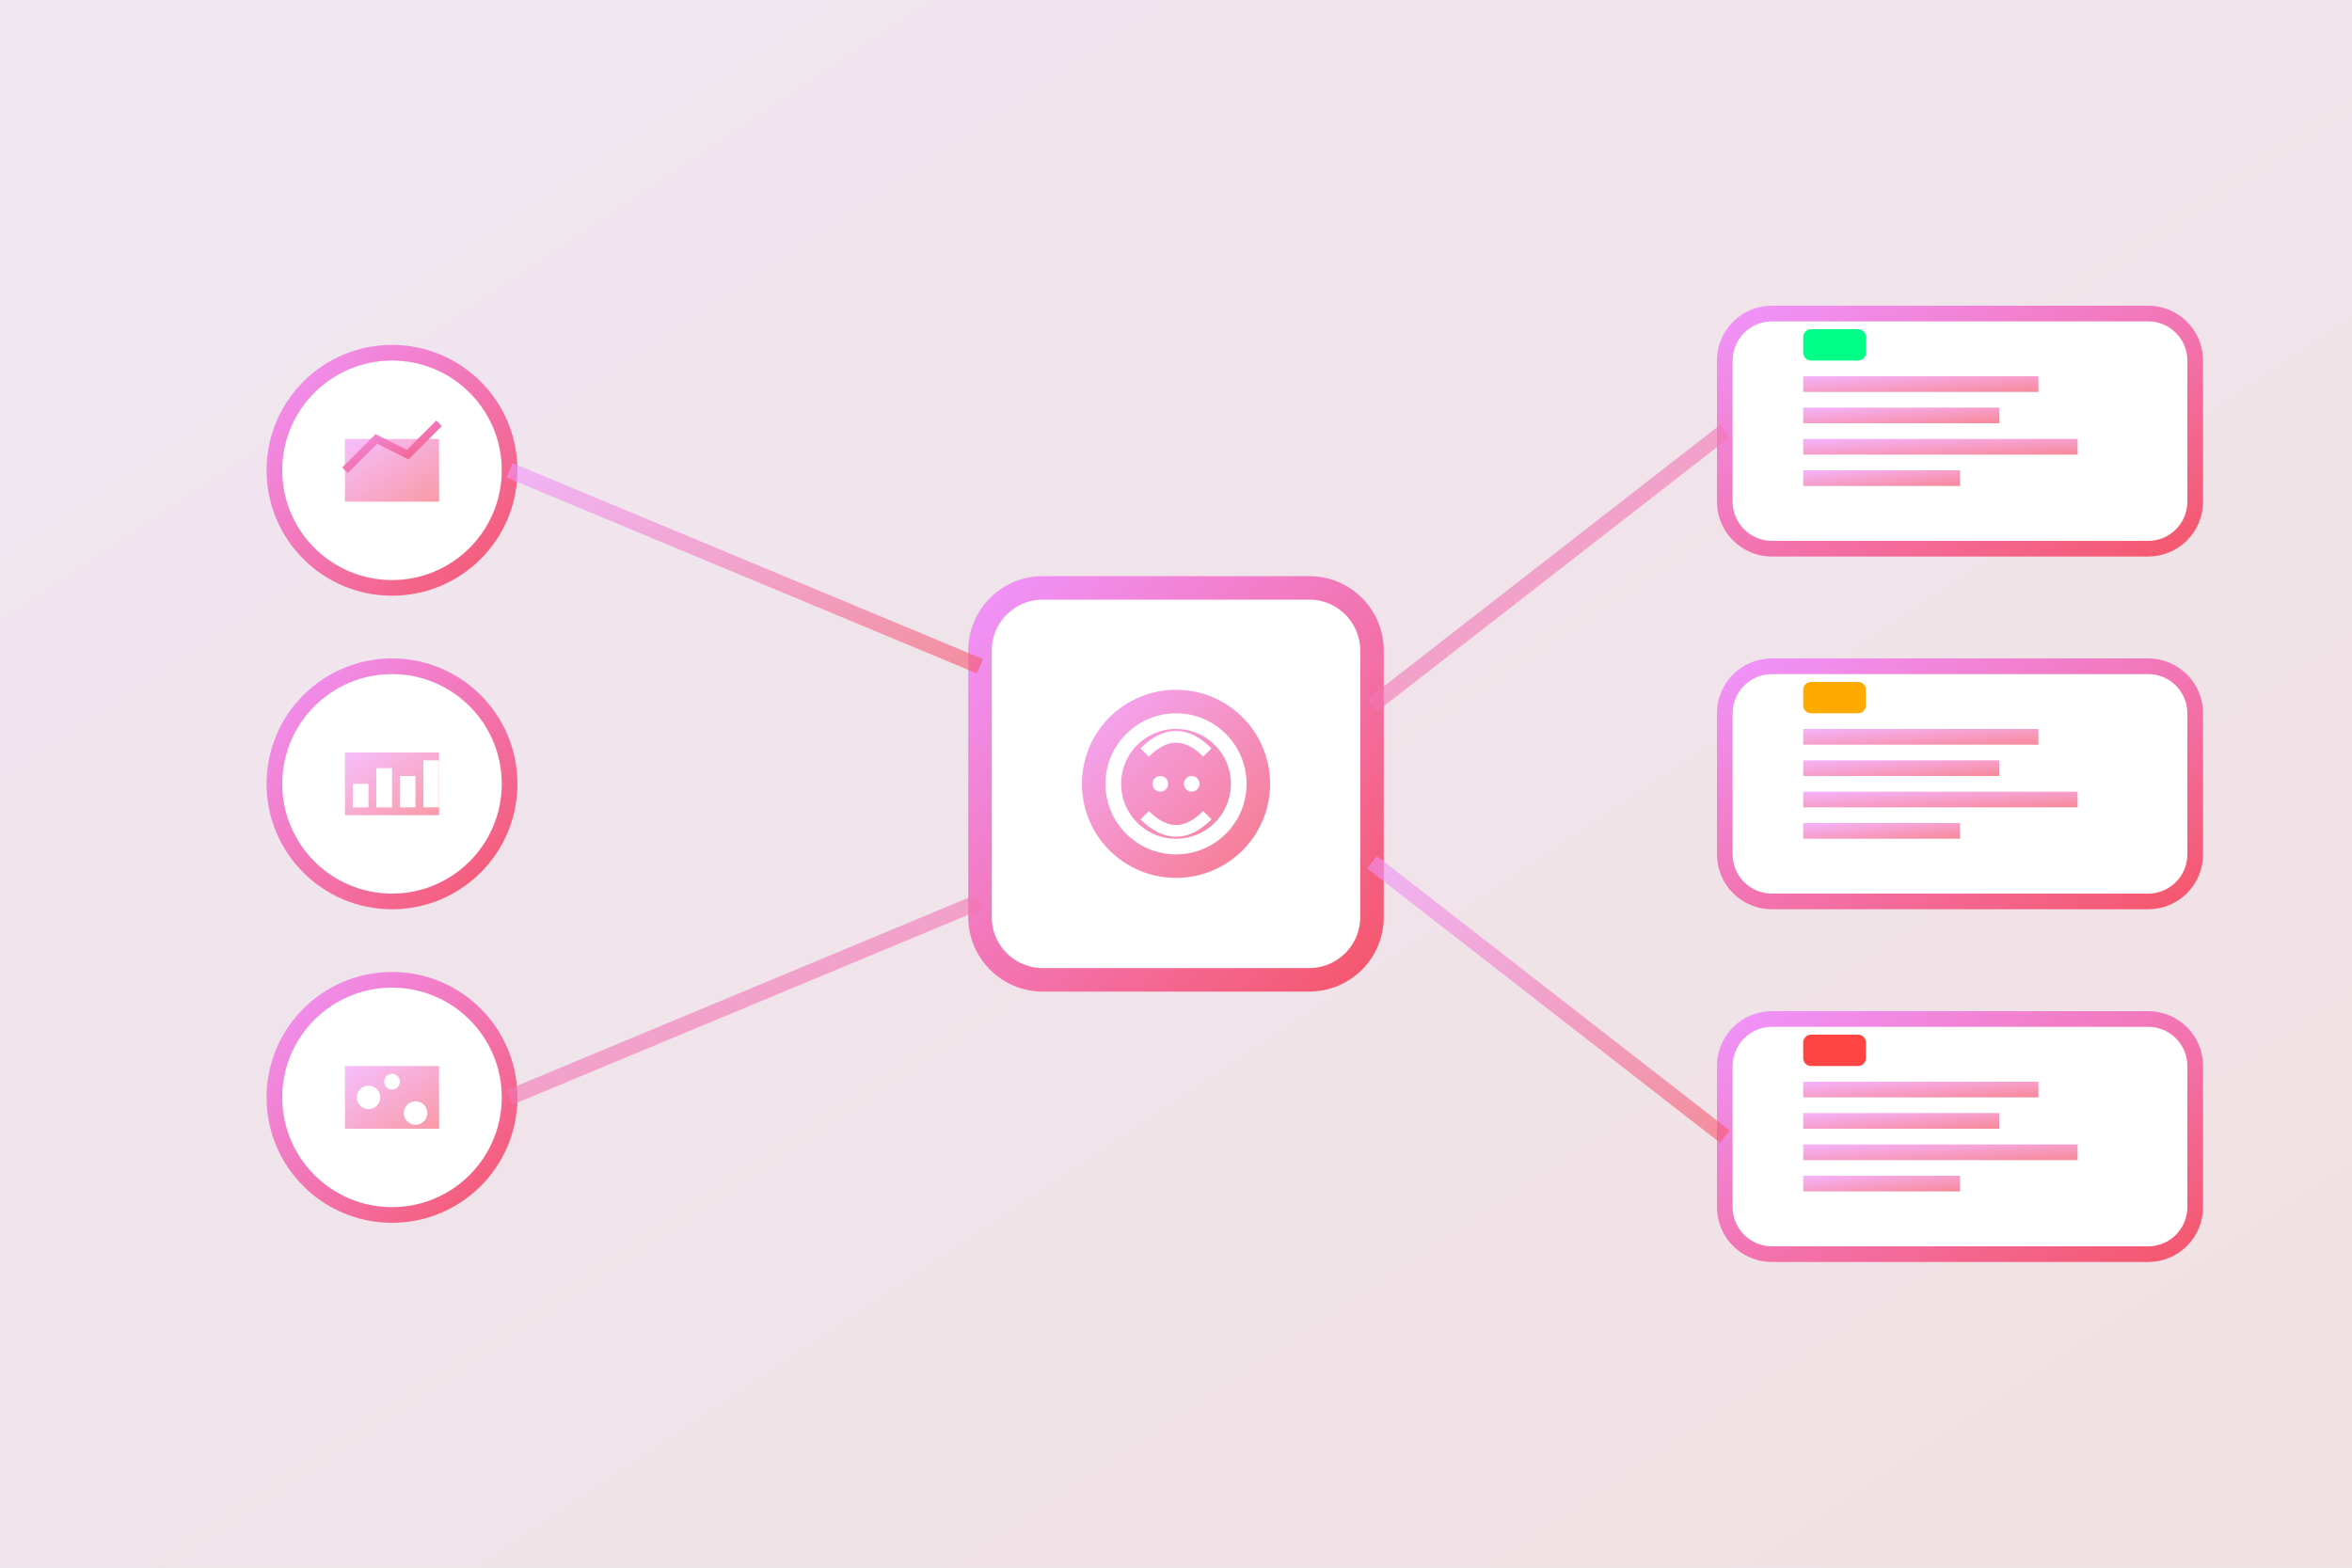
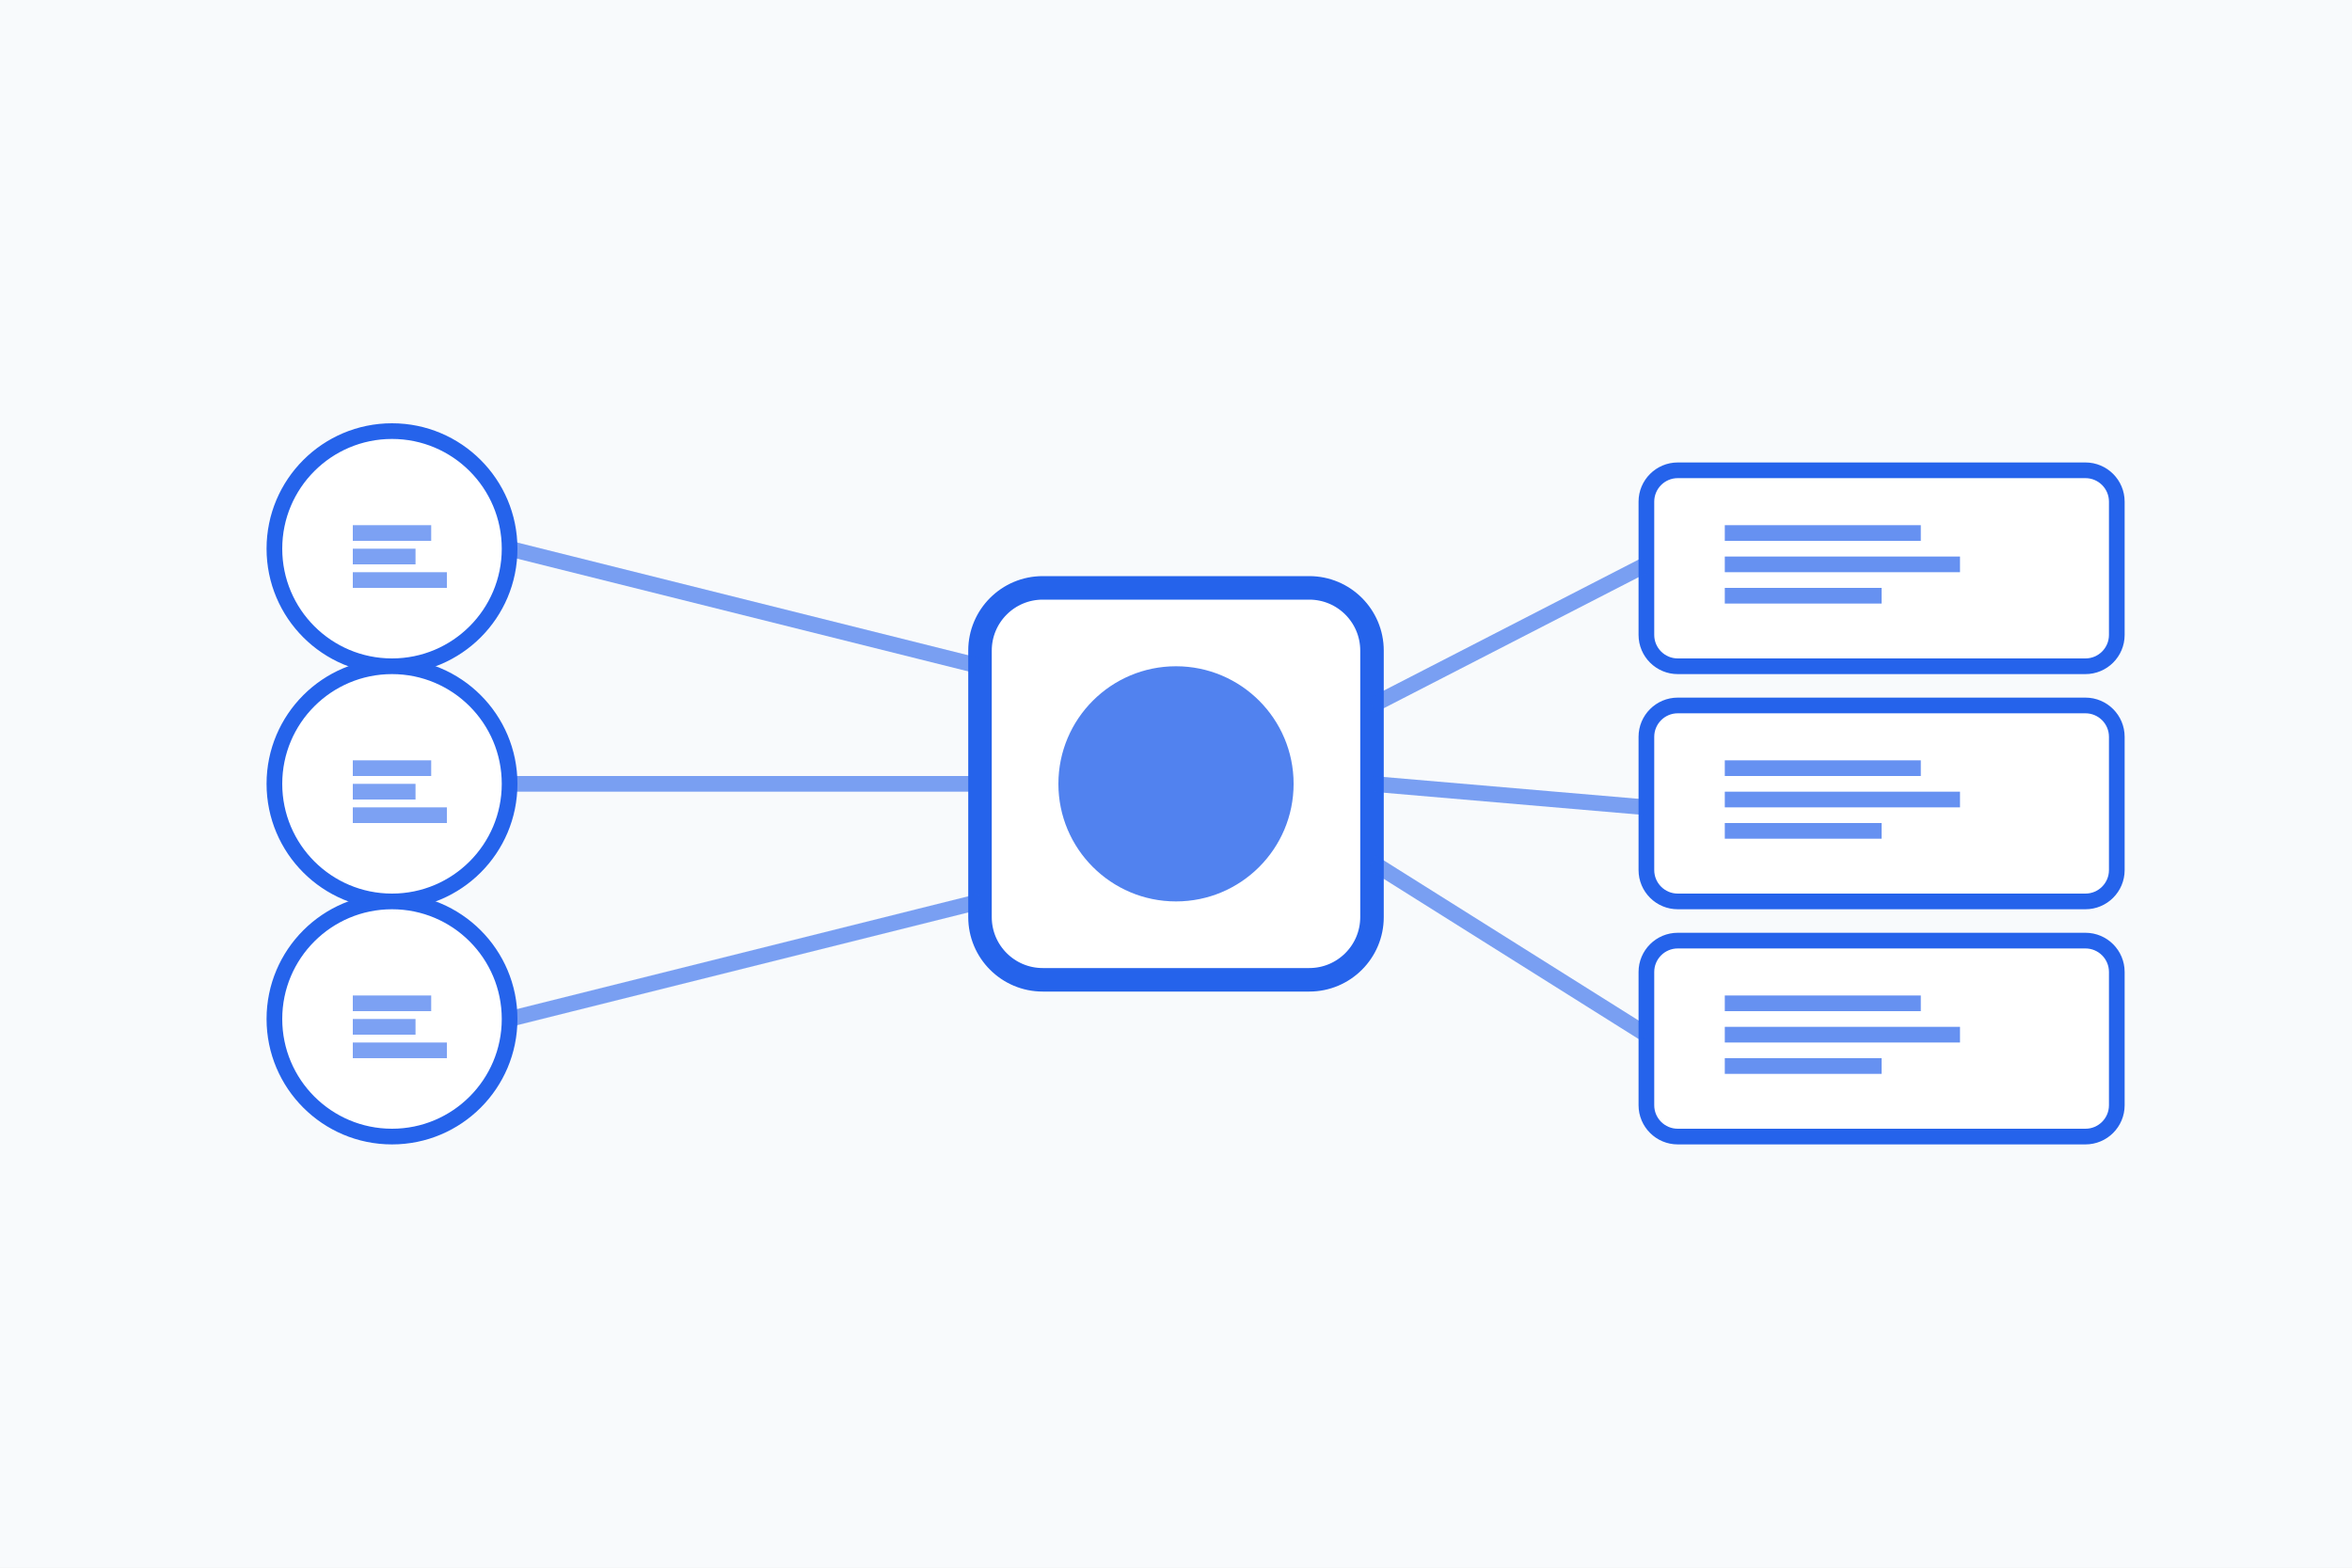
<svg xmlns="http://www.w3.org/2000/svg" width="300" height="200" viewBox="0 0 300 200" fill="none">
-   <defs>
-     <linearGradient id="decisionBg" x1="0%" y1="0%" x2="100%" y2="100%">
-       <stop offset="0%" style="stop-color:#f093fb;stop-opacity:0.1" />
-       <stop offset="100%" style="stop-color:#f5576c;stop-opacity:0.1" />
-     </linearGradient>
-     <linearGradient id="decisionIcon" x1="0%" y1="0%" x2="100%" y2="100%">
-       <stop offset="0%" style="stop-color:#f093fb;stop-opacity:1" />
-       <stop offset="100%" style="stop-color:#f5576c;stop-opacity:1" />
-     </linearGradient>
-   </defs>
-   <rect width="300" height="200" fill="url(#decisionBg)" />
-   <rect x="125" y="75" width="50" height="50" rx="8" fill="white" stroke="url(#decisionIcon)" stroke-width="3" />
-   <circle cx="150" cy="100" r="12" fill="url(#decisionIcon)" opacity="0.8" />
-   <circle cx="50" cy="60" r="15" fill="white" stroke="url(#decisionIcon)" stroke-width="2" />
-   <circle cx="50" cy="100" r="15" fill="white" stroke="url(#decisionIcon)" stroke-width="2" />
-   <circle cx="50" cy="140" r="15" fill="white" stroke="url(#decisionIcon)" stroke-width="2" />
-   <rect x="44" y="56" width="12" height="8" fill="url(#decisionIcon)" opacity="0.6" />
-   <path d="M44 60 L48 56 L52 58 L56 54" stroke="url(#decisionIcon)" stroke-width="1" fill="none" />
-   <rect x="44" y="96" width="12" height="8" fill="url(#decisionIcon)" opacity="0.6" />
-   <rect x="45" y="100" width="2" height="3" fill="white" />
-   <rect x="48" y="98" width="2" height="5" fill="white" />
-   <rect x="51" y="99" width="2" height="4" fill="white" />
-   <rect x="54" y="97" width="2" height="6" fill="white" />
-   <rect x="44" y="136" width="12" height="8" fill="url(#decisionIcon)" opacity="0.6" />
-   <circle cx="47" cy="140" r="1.5" fill="white" />
-   <circle cx="50" cy="138" r="1" fill="white" />
-   <circle cx="53" cy="142" r="1.5" fill="white" />
-   <path d="M65 60 L125 85" stroke="url(#decisionIcon)" stroke-width="2" opacity="0.6" />
-   <path d="M65 100 L125 100" stroke="url(#decisionIcon)" stroke-width="2" opacity="0.6" />
-   <path d="M65 140 L125 115" stroke="url(#decisionIcon)" stroke-width="2" opacity="0.6" />
-   <rect x="220" y="40" width="60" height="30" rx="6" fill="white" stroke="url(#decisionIcon)" stroke-width="2" />
-   <rect x="220" y="85" width="60" height="30" rx="6" fill="white" stroke="url(#decisionIcon)" stroke-width="2" />
-   <rect x="220" y="130" width="60" height="30" rx="6" fill="white" stroke="url(#decisionIcon)" stroke-width="2" />
-   <rect x="230" y="48" width="30" height="2" fill="url(#decisionIcon)" opacity="0.7" />
-   <rect x="230" y="52" width="25" height="2" fill="url(#decisionIcon)" opacity="0.7" />
-   <rect x="230" y="56" width="35" height="2" fill="url(#decisionIcon)" opacity="0.7" />
-   <rect x="230" y="60" width="20" height="2" fill="url(#decisionIcon)" opacity="0.7" />
-   <rect x="230" y="93" width="30" height="2" fill="url(#decisionIcon)" opacity="0.7" />
-   <rect x="230" y="97" width="25" height="2" fill="url(#decisionIcon)" opacity="0.7" />
-   <rect x="230" y="101" width="35" height="2" fill="url(#decisionIcon)" opacity="0.7" />
-   <rect x="230" y="105" width="20" height="2" fill="url(#decisionIcon)" opacity="0.7" />
-   <rect x="230" y="138" width="30" height="2" fill="url(#decisionIcon)" opacity="0.7" />
-   <rect x="230" y="142" width="25" height="2" fill="url(#decisionIcon)" opacity="0.7" />
-   <rect x="230" y="146" width="35" height="2" fill="url(#decisionIcon)" opacity="0.7" />
-   <rect x="230" y="150" width="20" height="2" fill="url(#decisionIcon)" opacity="0.7" />
-   <path d="M175 90 L220 55" stroke="url(#decisionIcon)" stroke-width="2" opacity="0.6" />
-   <path d="M175 100 L220 100" stroke="url(#decisionIcon)" stroke-width="2" opacity="0.6" />
-   <path d="M175 110 L220 145" stroke="url(#decisionIcon)" stroke-width="2" opacity="0.6" />
-   <circle cx="150" cy="100" r="8" fill="none" stroke="white" stroke-width="2" />
-   <path d="M146 96 Q150 92 154 96" stroke="white" stroke-width="1.5" fill="none" />
-   <path d="M146 104 Q150 108 154 104" stroke="white" stroke-width="1.5" fill="none" />
-   <circle cx="148" cy="100" r="1" fill="white" />
-   <circle cx="152" cy="100" r="1" fill="white" />
-   <rect x="230" y="42" width="8" height="4" rx="1" fill="#00ff88" />
-   <rect x="230" y="87" width="8" height="4" rx="1" fill="#ffaa00" />
-   <rect x="230" y="132" width="8" height="4" rx="1" fill="#ff4444" />
+   <rect width="300" height="200" fill="#f8fafc" />
+   <rect x="125" y="75" width="50" height="50" rx="8" fill="white" stroke="#2563eb" stroke-width="3" />
+   <circle cx="150" cy="100" r="15" fill="#2563eb" opacity="0.8" />
+   <circle cx="50" cy="70" r="15" fill="white" stroke="#2563eb" stroke-width="2" />
+   <circle cx="50" cy="100" r="15" fill="white" stroke="#2563eb" stroke-width="2" />
+   <circle cx="50" cy="130" r="15" fill="white" stroke="#2563eb" stroke-width="2" />
+   <rect x="45" y="67" width="10" height="2" fill="#2563eb" opacity="0.6" />
+   <rect x="45" y="70" width="8" height="2" fill="#2563eb" opacity="0.6" />
+   <rect x="45" y="73" width="12" height="2" fill="#2563eb" opacity="0.6" />
+   <rect x="45" y="97" width="10" height="2" fill="#2563eb" opacity="0.6" />
+   <rect x="45" y="100" width="8" height="2" fill="#2563eb" opacity="0.6" />
+   <rect x="45" y="103" width="12" height="2" fill="#2563eb" opacity="0.6" />
+   <rect x="45" y="127" width="10" height="2" fill="#2563eb" opacity="0.6" />
+   <rect x="45" y="130" width="8" height="2" fill="#2563eb" opacity="0.6" />
+   <rect x="45" y="133" width="12" height="2" fill="#2563eb" opacity="0.6" />
+   <path d="M65 70 L125 85" stroke="#2563eb" stroke-width="2" opacity="0.6" />
+   <path d="M65 100 L125 100" stroke="#2563eb" stroke-width="2" opacity="0.6" />
+   <path d="M65 130 L125 115" stroke="#2563eb" stroke-width="2" opacity="0.6" />
+   <rect x="210" y="60" width="60" height="25" rx="4" fill="white" stroke="#2563eb" stroke-width="2" />
+   <rect x="210" y="90" width="60" height="25" rx="4" fill="white" stroke="#2563eb" stroke-width="2" />
+   <rect x="210" y="120" width="60" height="25" rx="4" fill="white" stroke="#2563eb" stroke-width="2" />
+   <rect x="220" y="67" width="25" height="2" fill="#2563eb" opacity="0.7" />
+   <rect x="220" y="71" width="30" height="2" fill="#2563eb" opacity="0.7" />
+   <rect x="220" y="75" width="20" height="2" fill="#2563eb" opacity="0.7" />
+   <rect x="220" y="97" width="25" height="2" fill="#2563eb" opacity="0.7" />
+   <rect x="220" y="101" width="30" height="2" fill="#2563eb" opacity="0.7" />
+   <rect x="220" y="105" width="20" height="2" fill="#2563eb" opacity="0.7" />
+   <rect x="220" y="127" width="25" height="2" fill="#2563eb" opacity="0.7" />
+   <rect x="220" y="131" width="30" height="2" fill="#2563eb" opacity="0.7" />
+   <rect x="220" y="135" width="20" height="2" fill="#2563eb" opacity="0.7" />
+   <path d="M175 90 L210 72" stroke="#2563eb" stroke-width="2" opacity="0.6" />
+   <path d="M175 100 L210 103" stroke="#2563eb" stroke-width="2" opacity="0.6" />
+   <path d="M175 110 L210 132" stroke="#2563eb" stroke-width="2" opacity="0.6" />
</svg>
